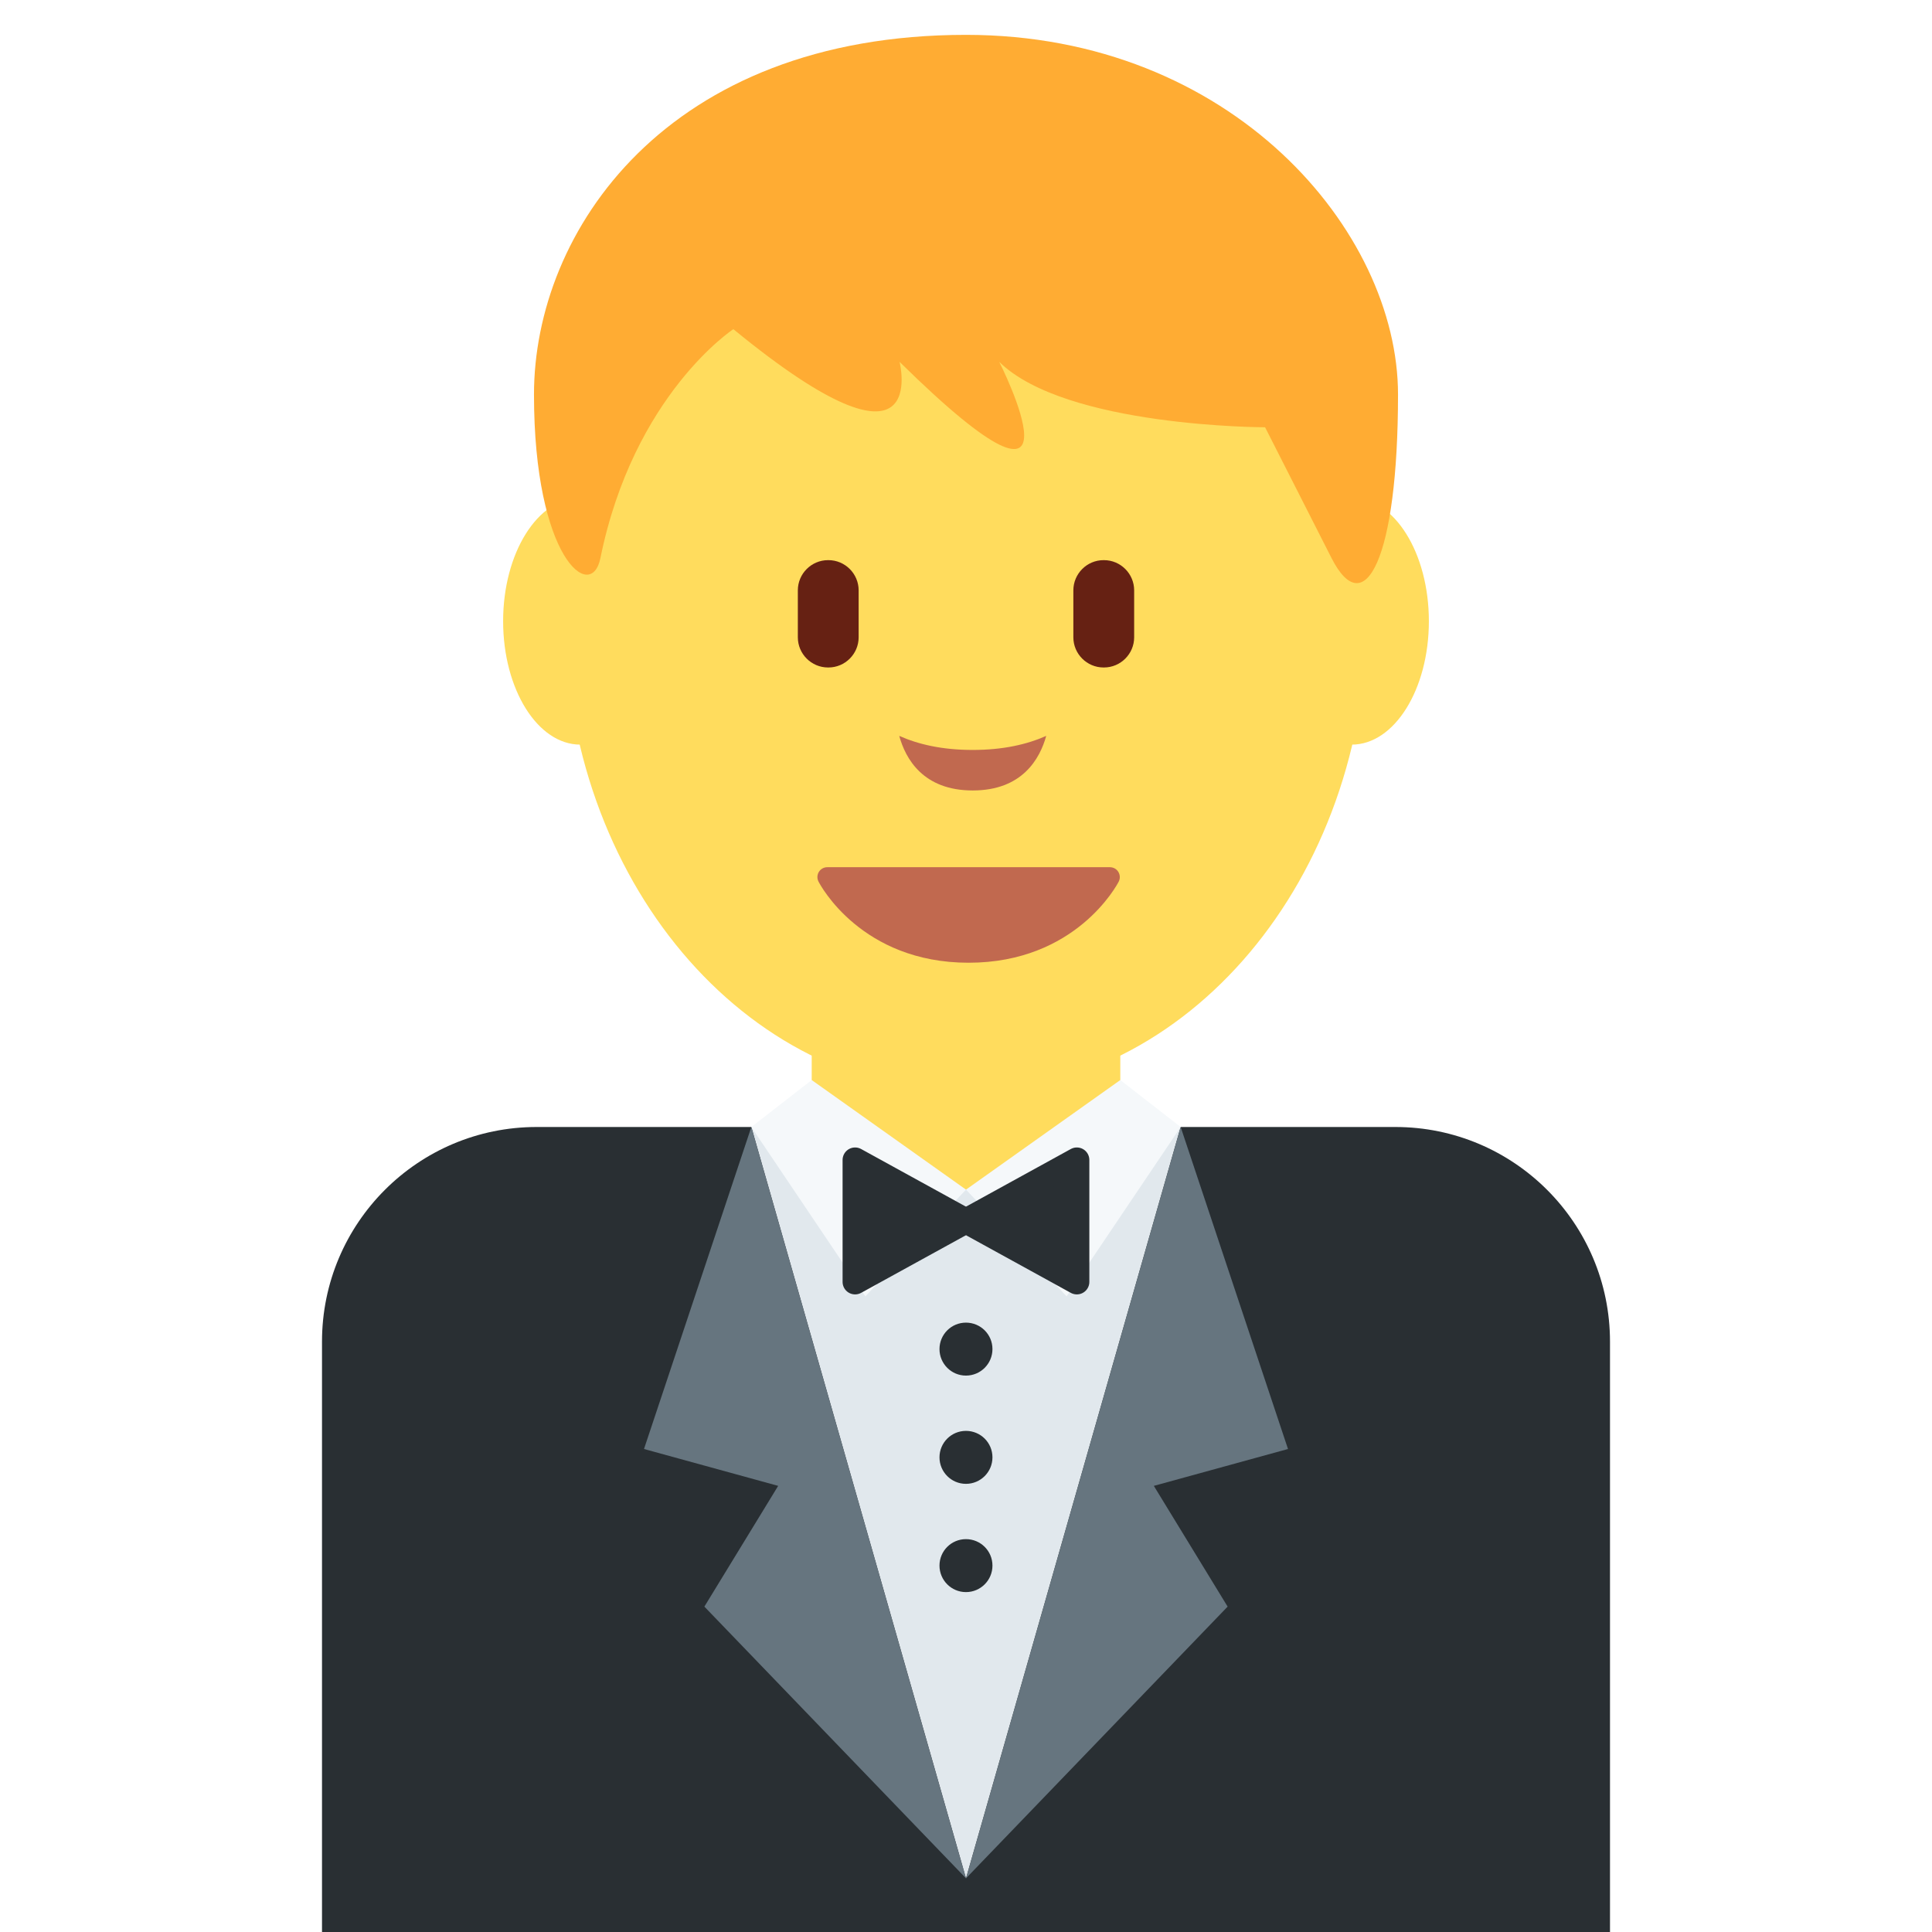
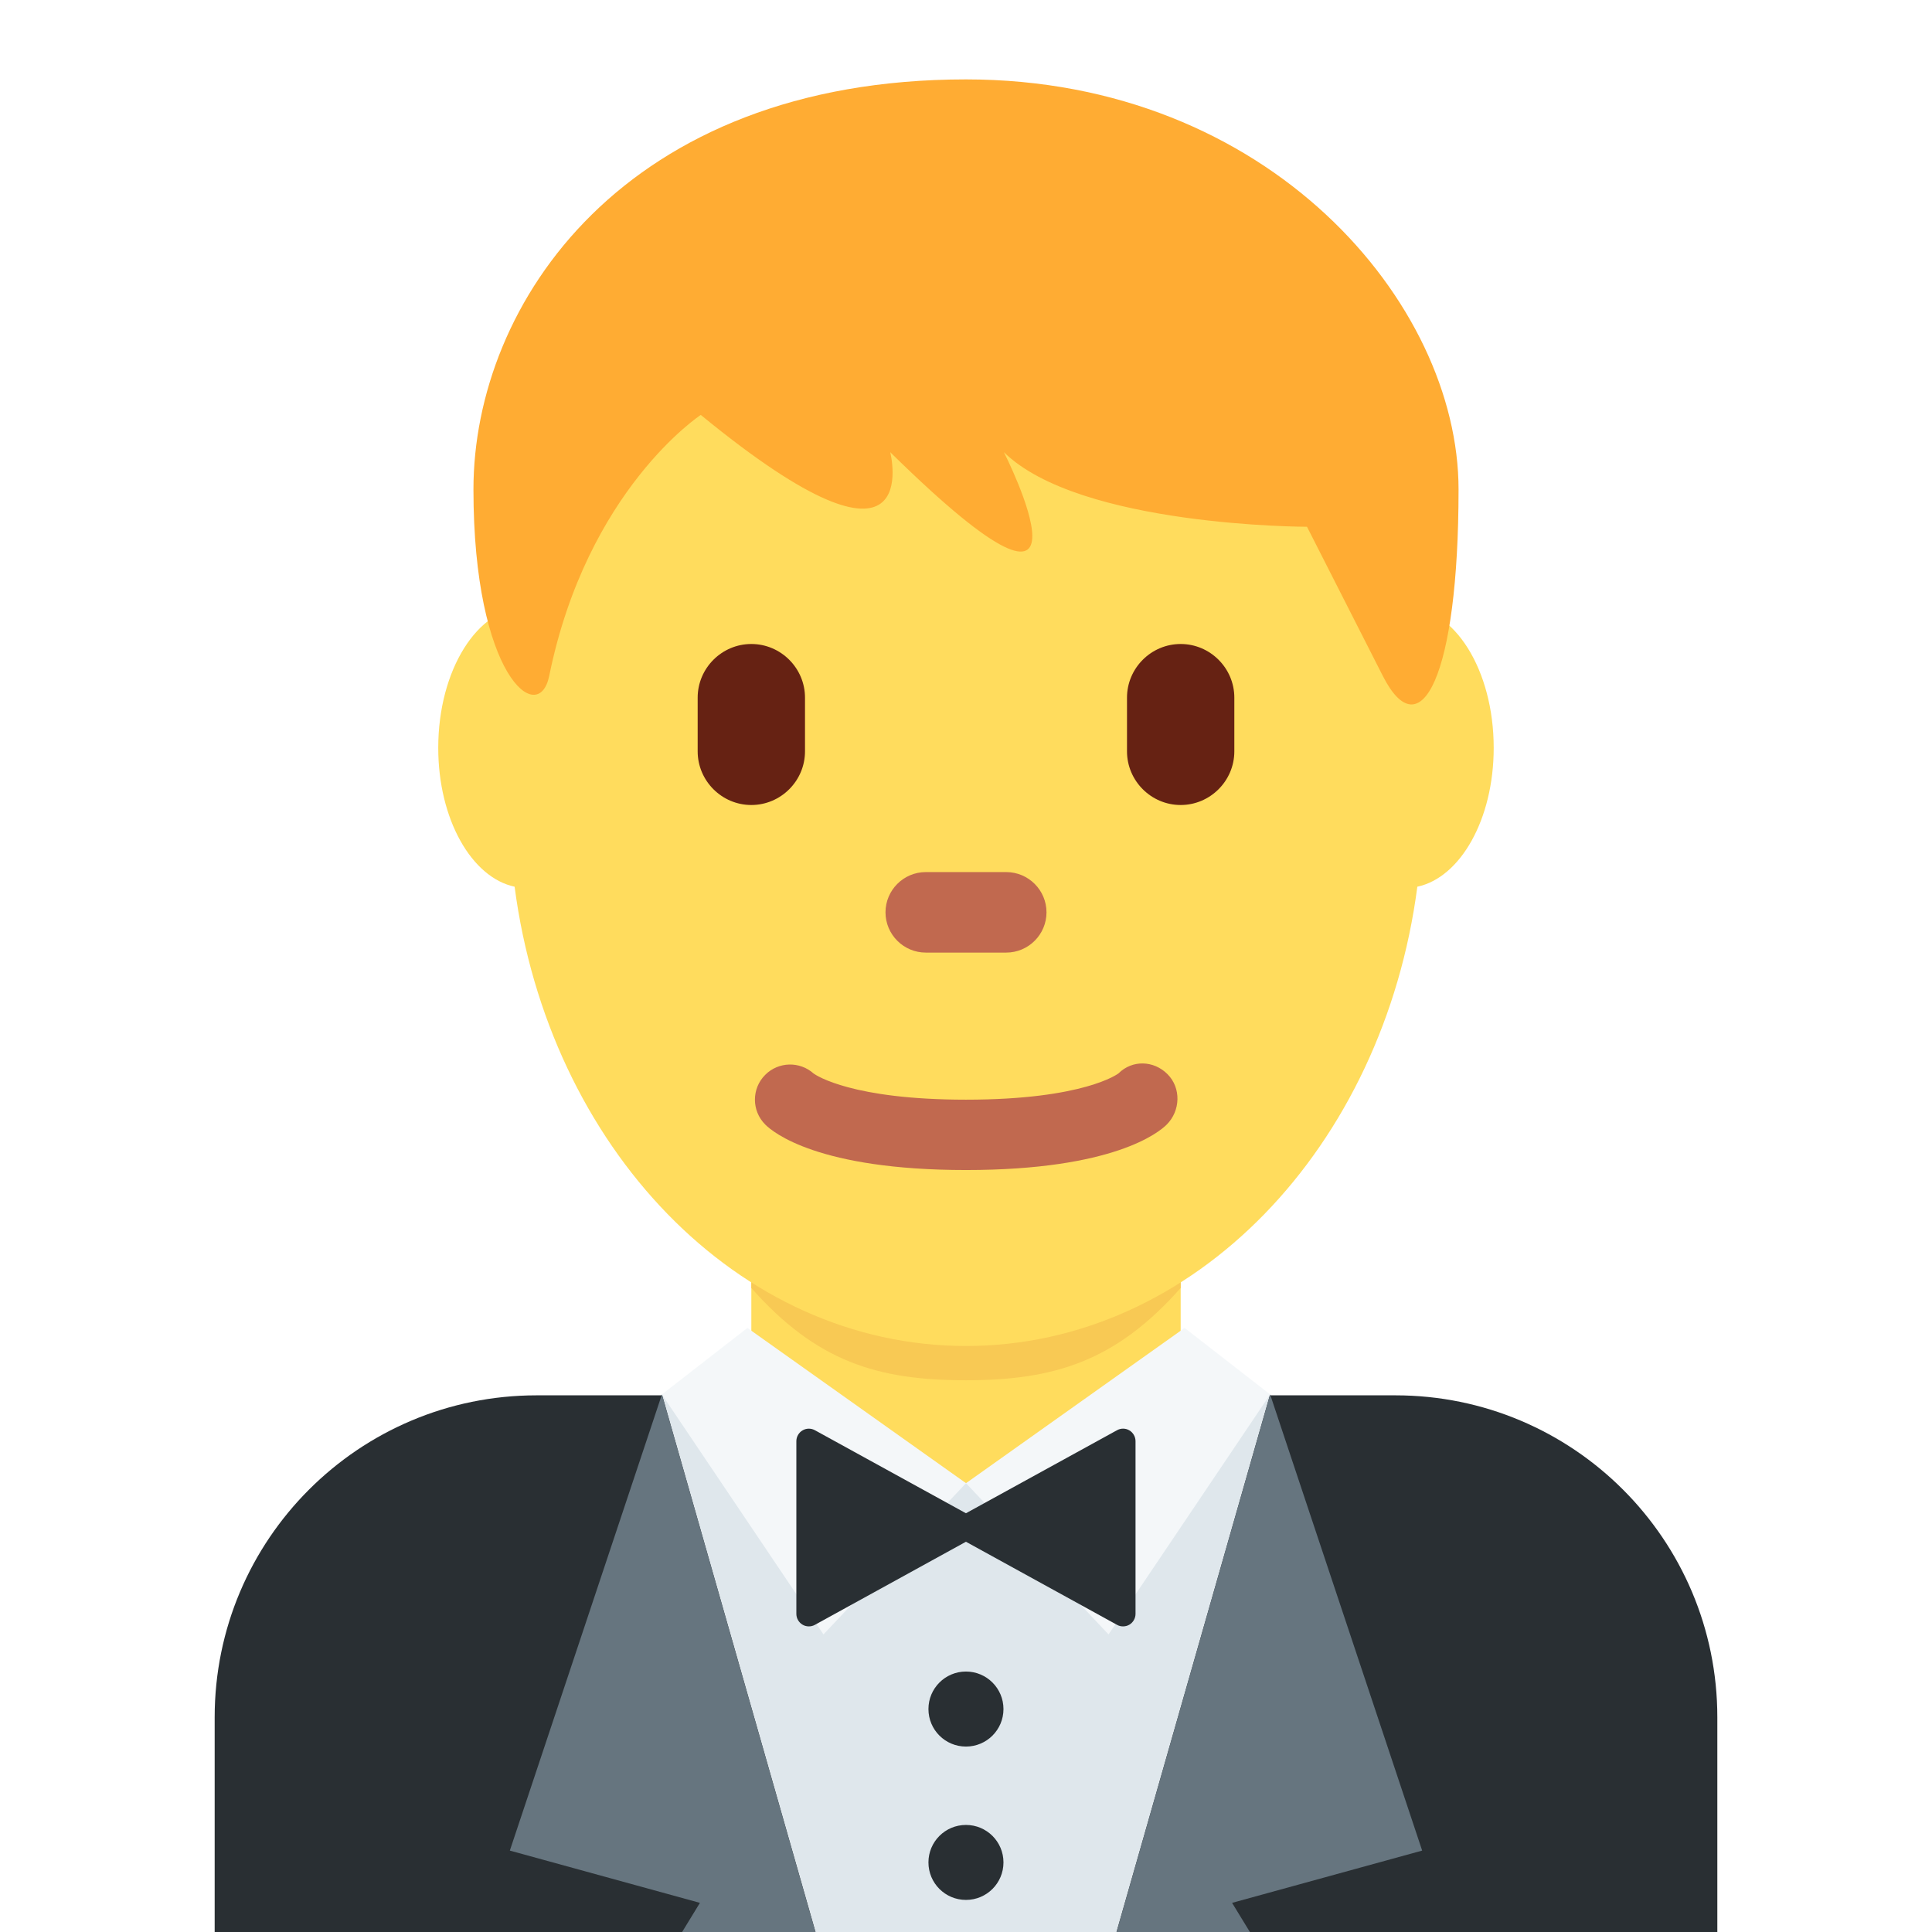
<svg xmlns="http://www.w3.org/2000/svg" viewBox="0 0 45 45" style="enable-background:new 0 0 45 45;" xml:space="preserve" version="1.1" id="svg2">
  <defs id="defs6">
    <clipPath id="clipPath16" clipPathUnits="userSpaceOnUse">
      <path id="path18" d="M 0,36 36,36 36,0 0,0 0,36 Z" />
    </clipPath>
  </defs>
  <g transform="matrix(1.25,0,0,-1.25,0,45)" id="g10">
    <g id="g12">
      <g clip-path="url(#clipPath16)" id="g14">
-         <g transform="translate(30,0)" id="g20">
-           <path id="path22" style="fill:#292f33;fill-opacity:1;fill-rule:nonzero;stroke:none" d="m 0,0 0,11 c 0,2.209 -1.791,4 -4,4 l -4,0 -8,0 -4,0 c -2.209,0 -4,-1.791 -4,-4 L -24,0 0,0 Z" />
+         <g transform="translate(32,0)" id="g20">
+           <path id="path22" style="fill:#292f33;fill-opacity:1;fill-rule:nonzero;stroke:none" d="m 0,0 0,4 c 0,3.314 -2.686,6 -6,6 l -16,0 c -3.313,0 -6,-2.686 -6,-6 l 0,-4 28,0 z" />
        </g>
-         <g transform="translate(18,1)" id="g24">
-           <path id="path26" style="fill:#e1e8ed;fill-opacity:1;fill-rule:nonzero;stroke:none" d="M 0,0 0,0 -4,14 4,14 0,0 Z" />
+         <g transform="translate(20.8047,0)" id="g24">
+           <path id="path26" style="fill:#dfe7ec;fill-opacity:1;fill-rule:nonzero;stroke:none" d="m 0,0 2.862,10.017 -11.333,0 L -5.609,0 0,0 Z" />
        </g>
-         <g transform="translate(15.125,20.1876)" id="g28">
-           <path id="path30" style="fill:#ffdc5d;fill-opacity:1;fill-rule:nonzero;stroke:none" d="M 0,0 0,-5.48 2.875,-6.355 5.75,-5.48 5.75,0 0,0 Z" />
+         <g transform="translate(18.6982,4.1543)" id="g28">
+           <path id="path30" style="fill:#292f33;fill-opacity:1;fill-rule:nonzero;stroke:none" d="m 0,0 c 0,-0.387 -0.313,-0.699 -0.699,-0.699 -0.386,0 -0.699,0.312 -0.699,0.699 0,0.386 0.313,0.699 0.699,0.699 C -0.313,0.699 0,0.386 0,0" />
        </g>
-         <g transform="translate(14,15)" id="g32">
-           <path id="path34" style="fill:#66757f;fill-opacity:1;fill-rule:nonzero;stroke:none" d="M 0,0 -2,-6 0.5,-6.687 -0.875,-8.937 4,-14 0,0 Z" />
+         <g transform="translate(18.6982,1.2969)" id="g32">
+           <path id="path34" style="fill:#292f33;fill-opacity:1;fill-rule:nonzero;stroke:none" d="m 0,0 c 0,-0.387 -0.313,-0.699 -0.699,-0.699 -0.386,0 -0.699,0.312 -0.699,0.699 0,0.386 0.313,0.698 0.699,0.698 C -0.313,0.698 0,0.386 0,0" />
        </g>
-         <g transform="translate(22,15)" id="g36">
-           <path id="path38" style="fill:#66757f;fill-opacity:1;fill-rule:nonzero;stroke:none" d="M 0,0 2,-6 -0.5,-6.687 0.875,-8.937 -4,-14 0,0 Z" />
+         <g transform="translate(23.29,0)" id="g36">
+           <path id="path38" style="fill:#66757f;fill-opacity:1;fill-rule:nonzero;stroke:none" d="M 0,0 -0.332,0.543 3.21,1.517 0.377,10.017 -2.485,0 0,0 Z" />
        </g>
-         <g transform="translate(15.125,15.875)" id="g40">
-           <path id="path42" style="fill:#f5f8fa;fill-opacity:1;fill-rule:nonzero;stroke:none" d="M 0,0 2.875,-2.042 1,-4.031 -1.125,-0.875 0,0 Z" />
+         <g transform="translate(12.71,0)" id="g40">
+           <path id="path42" style="fill:#66757f;fill-opacity:1;fill-rule:nonzero;stroke:none" d="m 0,0 0.332,0.543 -3.542,0.974 2.834,8.5 L 2.485,0 0,0 Z" />
        </g>
-         <g transform="translate(20.875,15.875)" id="g44">
-           <path id="path46" style="fill:#f5f8fa;fill-opacity:1;fill-rule:nonzero;stroke:none" d="M 0,0 -2.875,-2.042 -1,-4.031 1.125,-0.875 0,0 Z" />
+         <g transform="translate(14,10.1133)" id="g44">
+           <path id="path46" style="fill:#ffdc5d;fill-opacity:1;fill-rule:nonzero;stroke:none" d="M 0,0 4,-1.75 8,0 8,4 0,4 0,0 Z" />
        </g>
-         <g transform="translate(17.9993,13.2497)" id="g48">
-           <path id="path50" style="fill:#292f33;fill-opacity:1;fill-rule:nonzero;stroke:none" d="m 0,0 2.066,-1.136 0,2.272 L 0,0 Z" />
+         <g transform="translate(14,12)" id="g48">
+           <path id="path50" style="fill:#f8c954;fill-opacity:1;fill-rule:nonzero;stroke:none" d="M 0,0 C 1.216,-1.374 2.355,-1.719 3.996,-1.719 5.635,-1.719 6.783,-1.373 8,0 L 8,4 0,4 0,0 Z" />
        </g>
-         <g transform="translate(17.9993,13.2497)" id="g52">
-           <path id="path54" style="fill:none;stroke:#292f33;stroke-width:0.466;stroke-linecap:round;stroke-linejoin:round;stroke-miterlimit:10;stroke-dasharray:none;stroke-opacity:1" d="m 0,0 2.066,-1.136 0,2.272 L 0,0 Z" />
+         <g transform="translate(27.833,22.0645)" id="g52">
+           <path id="path54" style="fill:#ffdc5d;fill-opacity:1;fill-rule:nonzero;stroke:none" d="m 0,0 c 0,1.448 -0.733,2.623 -1.639,2.623 -0.082,0 -0.161,-0.02 -0.239,-0.039 -1.226,3.805 -4.32,6.513 -7.955,6.513 -3.635,0 -6.729,-2.708 -7.955,-6.513 -0.079,0.019 -0.157,0.039 -0.24,0.039 -0.905,0 -1.639,-1.175 -1.639,-2.623 0,-1.33 0.622,-2.417 1.423,-2.587 0.635,-4.846 4.153,-8.558 8.411,-8.558 4.258,0 7.776,3.712 8.41,8.558 C -0.62,-2.416 0,-1.329 0,0" />
        </g>
-         <g transform="translate(17.9993,13.2497)" id="g56">
-           <path id="path58" style="fill:#292f33;fill-opacity:1;fill-rule:nonzero;stroke:none" d="m 0,0 -2.066,-1.136 0,2.272 L 0,0 Z" />
+         <g transform="translate(13.9272,11.2559)" id="g56">
+           <path id="path58" style="fill:#f4f7f9;fill-opacity:1;fill-rule:nonzero;stroke:none" d="M 0,0 4.073,-2.893 1.417,-5.711 -1.594,-1.239 0,0 Z" />
        </g>
-         <g transform="translate(17.9993,13.2497)" id="g60">
-           <path id="path62" style="fill:none;stroke:#292f33;stroke-width:0.466;stroke-linecap:round;stroke-linejoin:round;stroke-miterlimit:10;stroke-dasharray:none;stroke-opacity:1" d="m 0,0 -2.066,-1.136 0,2.272 L 0,0 Z" />
+         <g transform="translate(22.0732,11.2559)" id="g60">
+           <path id="path62" style="fill:#f4f7f9;fill-opacity:1;fill-rule:nonzero;stroke:none" d="M 0,0 -4.073,-2.893 -1.417,-5.711 1.594,-1.239 0,0 Z" />
        </g>
-         <g transform="translate(18.493,10.8618)" id="g64">
-           <path id="path66" style="fill:#292f33;fill-opacity:1;fill-rule:nonzero;stroke:none" d="m 0,0 c 0,-0.273 -0.221,-0.494 -0.494,-0.494 -0.272,0 -0.493,0.221 -0.493,0.494 0,0.273 0.221,0.493 0.493,0.493 C -0.221,0.493 0,0.273 0,0" />
+         <g transform="translate(21.0449,9.3467)" id="g64">
+           <path id="path66" style="fill:#292f33;fill-opacity:1;fill-rule:nonzero;stroke:none" d="M 0,0 C -0.072,0.043 -0.159,0.043 -0.231,0.003 L -3.046,-1.544 -5.86,0.003 C -5.933,0.043 -6.02,0.042 -6.091,0 -6.162,-0.042 -6.206,-0.119 -6.206,-0.201 l 0,-3.218 c 0,-0.082 0.044,-0.159 0.115,-0.201 0.036,-0.022 0.077,-0.032 0.118,-0.032 0.039,0 0.077,0.009 0.113,0.029 l 2.814,1.548 2.815,-1.548 c 0.035,-0.02 0.073,-0.029 0.112,-0.029 0.041,0 0.082,0.01 0.119,0.032 0.07,0.042 0.114,0.119 0.114,0.201 l 0,3.218 C 0.114,-0.119 0.07,-0.042 0,0" />
        </g>
-         <g transform="translate(18.493,8.8447)" id="g68">
-           <path id="path70" style="fill:#292f33;fill-opacity:1;fill-rule:nonzero;stroke:none" d="m 0,0 c 0,-0.273 -0.221,-0.494 -0.494,-0.494 -0.272,0 -0.493,0.221 -0.493,0.494 0,0.273 0.221,0.493 0.493,0.493 C -0.221,0.493 0,0.273 0,0" />
+         <g transform="translate(18,14.1982)" id="g68">
+           <path id="path70" style="fill:#c1694f;fill-opacity:1;fill-rule:nonzero;stroke:none" d="m 0,0 c -2.754,0 -3.6,0.705 -3.741,0.848 -0.256,0.256 -0.256,0.671 0,0.926 0.248,0.248 0.645,0.255 0.902,0.024 C -2.787,1.761 -2.118,1.311 0,1.311 c 2.2,0 2.836,0.485 2.842,0.49 C 3.098,2.056 3.499,2.044 3.755,1.786 4.011,1.53 3.997,1.104 3.741,0.848 3.6,0.705 2.754,0 0,0" />
        </g>
-         <g transform="translate(18.493,6.8275)" id="g72">
-           <path id="path74" style="fill:#292f33;fill-opacity:1;fill-rule:nonzero;stroke:none" d="m 0,0 c 0,-0.273 -0.221,-0.494 -0.494,-0.494 -0.272,0 -0.493,0.221 -0.493,0.494 0,0.273 0.221,0.493 0.493,0.493 C -0.221,0.493 0,0.273 0,0" />
+         <g transform="translate(18.75,18.25)" id="g72">
+           <path id="path74" style="fill:#c1694f;fill-opacity:1;fill-rule:nonzero;stroke:none" d="m 0,0 -1.5,0 c -0.413,0 -0.75,0.337 -0.75,0.75 0,0.413 0.337,0.75 0.75,0.75 L 0,1.5 C 0.413,1.5 0.75,1.163 0.75,0.75 0.75,0.337 0.413,0 0,0" />
        </g>
-         <g transform="translate(12.25,24.4251)" id="g76">
-           <path id="path78" style="fill:#ffdc5d;fill-opacity:1;fill-rule:nonzero;stroke:none" d="m 0,0 c 0,-1.27 -0.644,-2.3 -1.437,-2.3 -0.794,0 -1.438,1.03 -1.438,2.3 0,1.27 0.644,2.3 1.438,2.3 C -0.644,2.3 0,1.27 0,0" />
+         <g transform="translate(22,21)" id="g76">
+           <path id="path78" style="fill:#662213;fill-opacity:1;fill-rule:nonzero;stroke:none" d="m 0,0 0,0 c -0.55,0 -1,0.45 -1,1 l 0,1 C -1,2.55 -0.55,3 0,3 0.55,3 1,2.55 1,2 L 1,1 C 1,0.45 0.55,0 0,0" />
        </g>
-         <g transform="translate(26.625,24.4251)" id="g80">
-           <path id="path82" style="fill:#ffdc5d;fill-opacity:1;fill-rule:nonzero;stroke:none" d="m 0,0 c 0,-1.27 -0.643,-2.3 -1.437,-2.3 -0.795,0 -1.438,1.03 -1.438,2.3 0,1.27 0.643,2.3 1.438,2.3 C -0.643,2.3 0,1.27 0,0" />
+         <g transform="translate(14,21)" id="g80">
+           <path id="path82" style="fill:#662213;fill-opacity:1;fill-rule:nonzero;stroke:none" d="m 0,0 0,0 c -0.55,0 -1,0.45 -1,1 l 0,1 C -1,2.55 -0.55,3 0,3 0.55,3 1,2.55 1,2 L 1,1 C 1,0.45 0.55,0 0,0" />
        </g>
-         <g transform="translate(10.525,24.5266)" id="g84">
-           <path id="path86" style="fill:#ffdc5d;fill-opacity:1;fill-rule:nonzero;stroke:none" d="M 0,0 C 0,4.902 3.347,8.877 7.475,8.877 11.603,8.877 14.95,4.902 14.95,0 14.95,-4.902 11.603,-8.877 7.475,-8.877 3.347,-8.877 0,-4.902 0,0" />
-         </g>
-         <g transform="translate(18,35.3505)" id="g88">
-           <path id="path90" style="fill:#ffac33;fill-opacity:1;fill-rule:nonzero;stroke:none" d="m 0,0 c 4.954,0 8.05,-3.656 8.05,-6.702 0,-3.047 -0.619,-4.266 -1.239,-3.047 -0.619,1.219 -1.238,2.437 -1.238,2.437 0,0 -3.715,0 -4.954,1.219 0,0 1.858,-3.656 -1.857,0 0,0 0.619,-2.437 -3.097,0.609 0,0 -1.857,-1.218 -2.477,-4.265 -0.171,-0.845 -1.238,0 -1.238,3.047 C -8.05,-3.656 -5.573,0 0,0" />
-         </g>
-         <g transform="translate(20.8389,19.7529)" id="g92">
-           <path id="path94" style="fill:#c1694f;fill-opacity:1;fill-rule:nonzero;stroke:none" d="m 0,0 c -0.033,0.055 -0.093,0.088 -0.157,0.088 l -5.267,0 c -0.064,0 -0.123,-0.033 -0.157,-0.088 -0.033,-0.055 -0.036,-0.123 -0.006,-0.18 0.031,-0.062 0.799,-1.512 2.796,-1.512 1.999,0 2.766,1.45 2.798,1.512 C 0.036,-0.123 0.033,-0.055 0,0" />
-         </g>
-         <g transform="translate(18.1249,22.0259)" id="g96">
-           <path id="path98" style="fill:#c1694f;fill-opacity:1;fill-rule:nonzero;stroke:none" d="m 0,0 c -0.57,0 -1.014,0.104 -1.369,0.262 0.117,-0.425 0.444,-1.017 1.369,-1.017 0.925,0 1.252,0.592 1.37,1.017 C 1.014,0.104 0.57,0 0,0" />
-         </g>
-         <g transform="translate(20.5714,23.5625)" id="g100">
-           <path id="path102" style="fill:#662113;fill-opacity:1;fill-rule:nonzero;stroke:none" d="m 0,0 -0.009,0 c -0.309,0 -0.562,0.253 -0.562,0.562 l 0,0.875 C -0.571,1.747 -0.318,2 -0.009,2 L 0,2 C 0.309,2 0.562,1.747 0.562,1.437 l 0,-0.875 C 0.562,0.253 0.309,0 0,0" />
-         </g>
-         <g transform="translate(15.4375,23.5625)" id="g104">
-           <path id="path106" style="fill:#662113;fill-opacity:1;fill-rule:nonzero;stroke:none" d="m 0,0 -0.009,0 c -0.309,0 -0.562,0.253 -0.562,0.562 l 0,0.875 C -0.571,1.747 -0.318,2 -0.009,2 L 0,2 C 0.309,2 0.562,1.747 0.562,1.437 l 0,-0.875 C 0.562,0.253 0.309,0 0,0" />
+         <g transform="translate(18,34.5205)" id="g84">
+           <path id="path86" style="fill:#ffac33;fill-opacity:1;fill-rule:nonzero;stroke:none" d="m 0,0 c 5.648,0 9.178,-4.168 9.178,-7.641 0,-3.473 -0.706,-4.863 -1.412,-3.473 -0.706,1.389 -1.412,2.778 -1.412,2.778 0,0 -4.236,0 -5.648,1.39 0,0 2.118,-4.168 -2.118,0 0,0 0.706,-2.779 -3.53,0.694 0,0 -2.118,-1.389 -2.824,-4.862 -0.196,-0.964 -1.412,0 -1.412,3.473 C -9.178,-4.168 -6.354,0 0,0" />
        </g>
      </g>
    </g>
  </g>
</svg>
